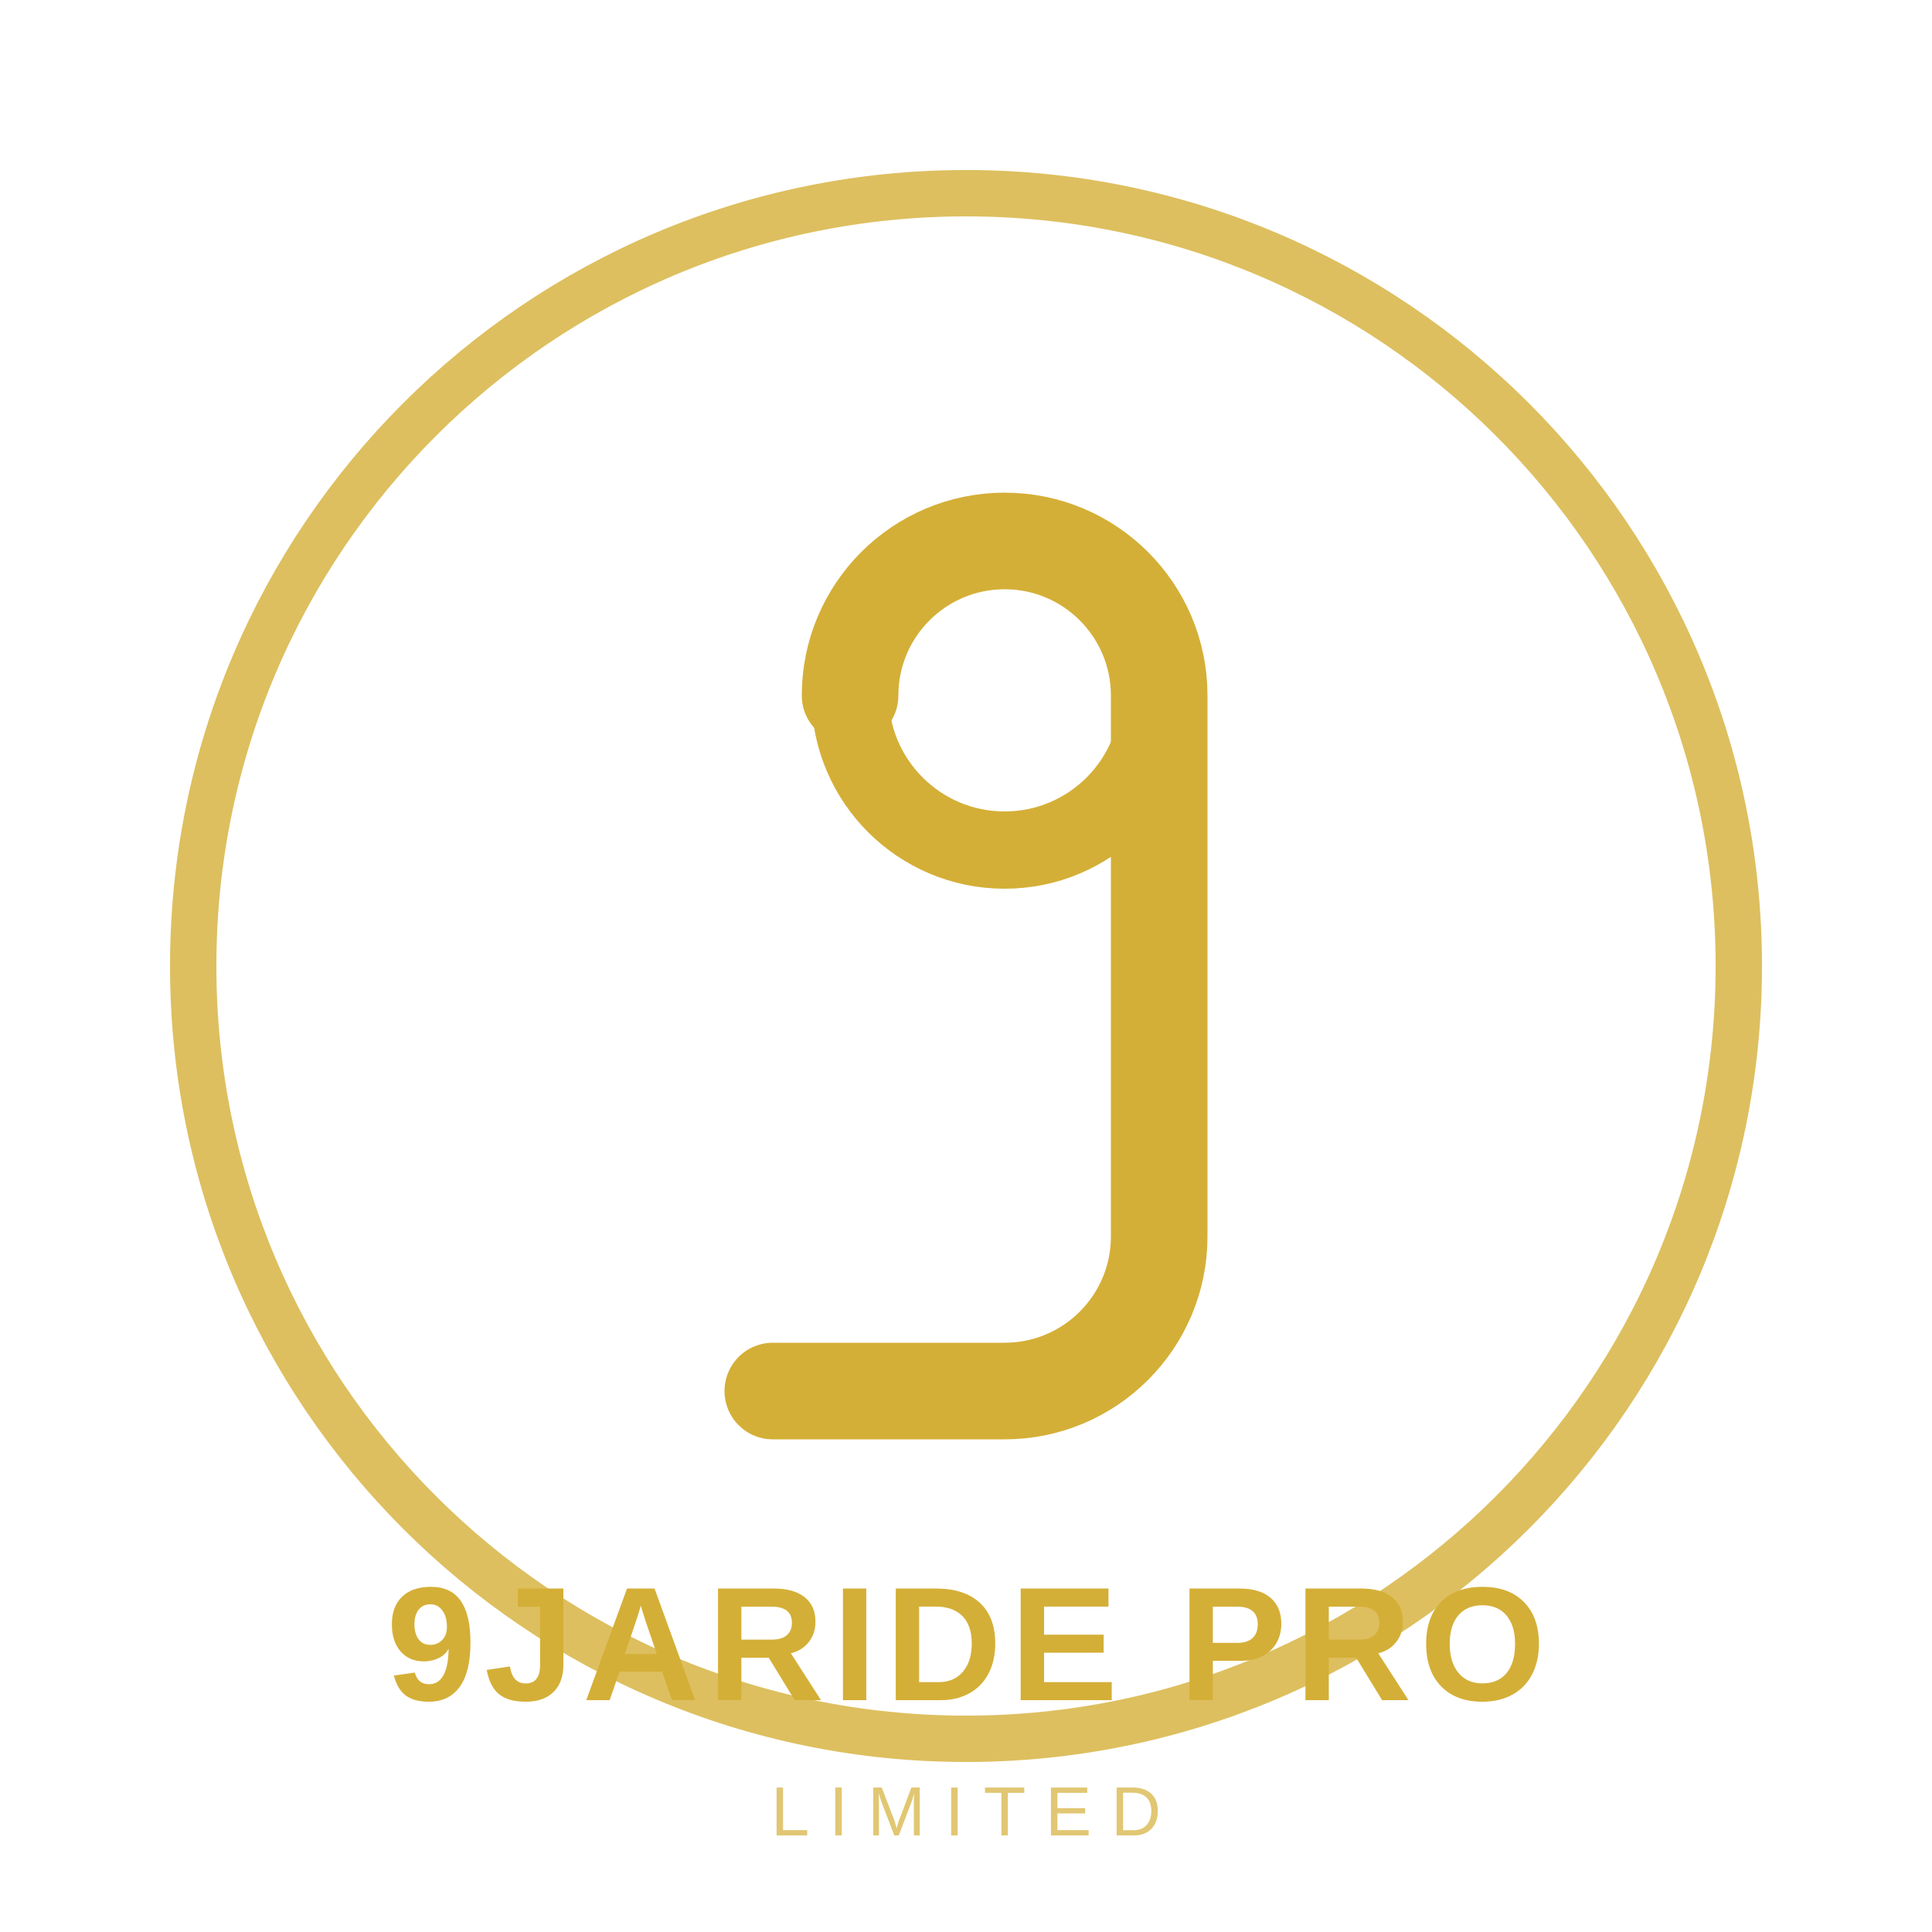
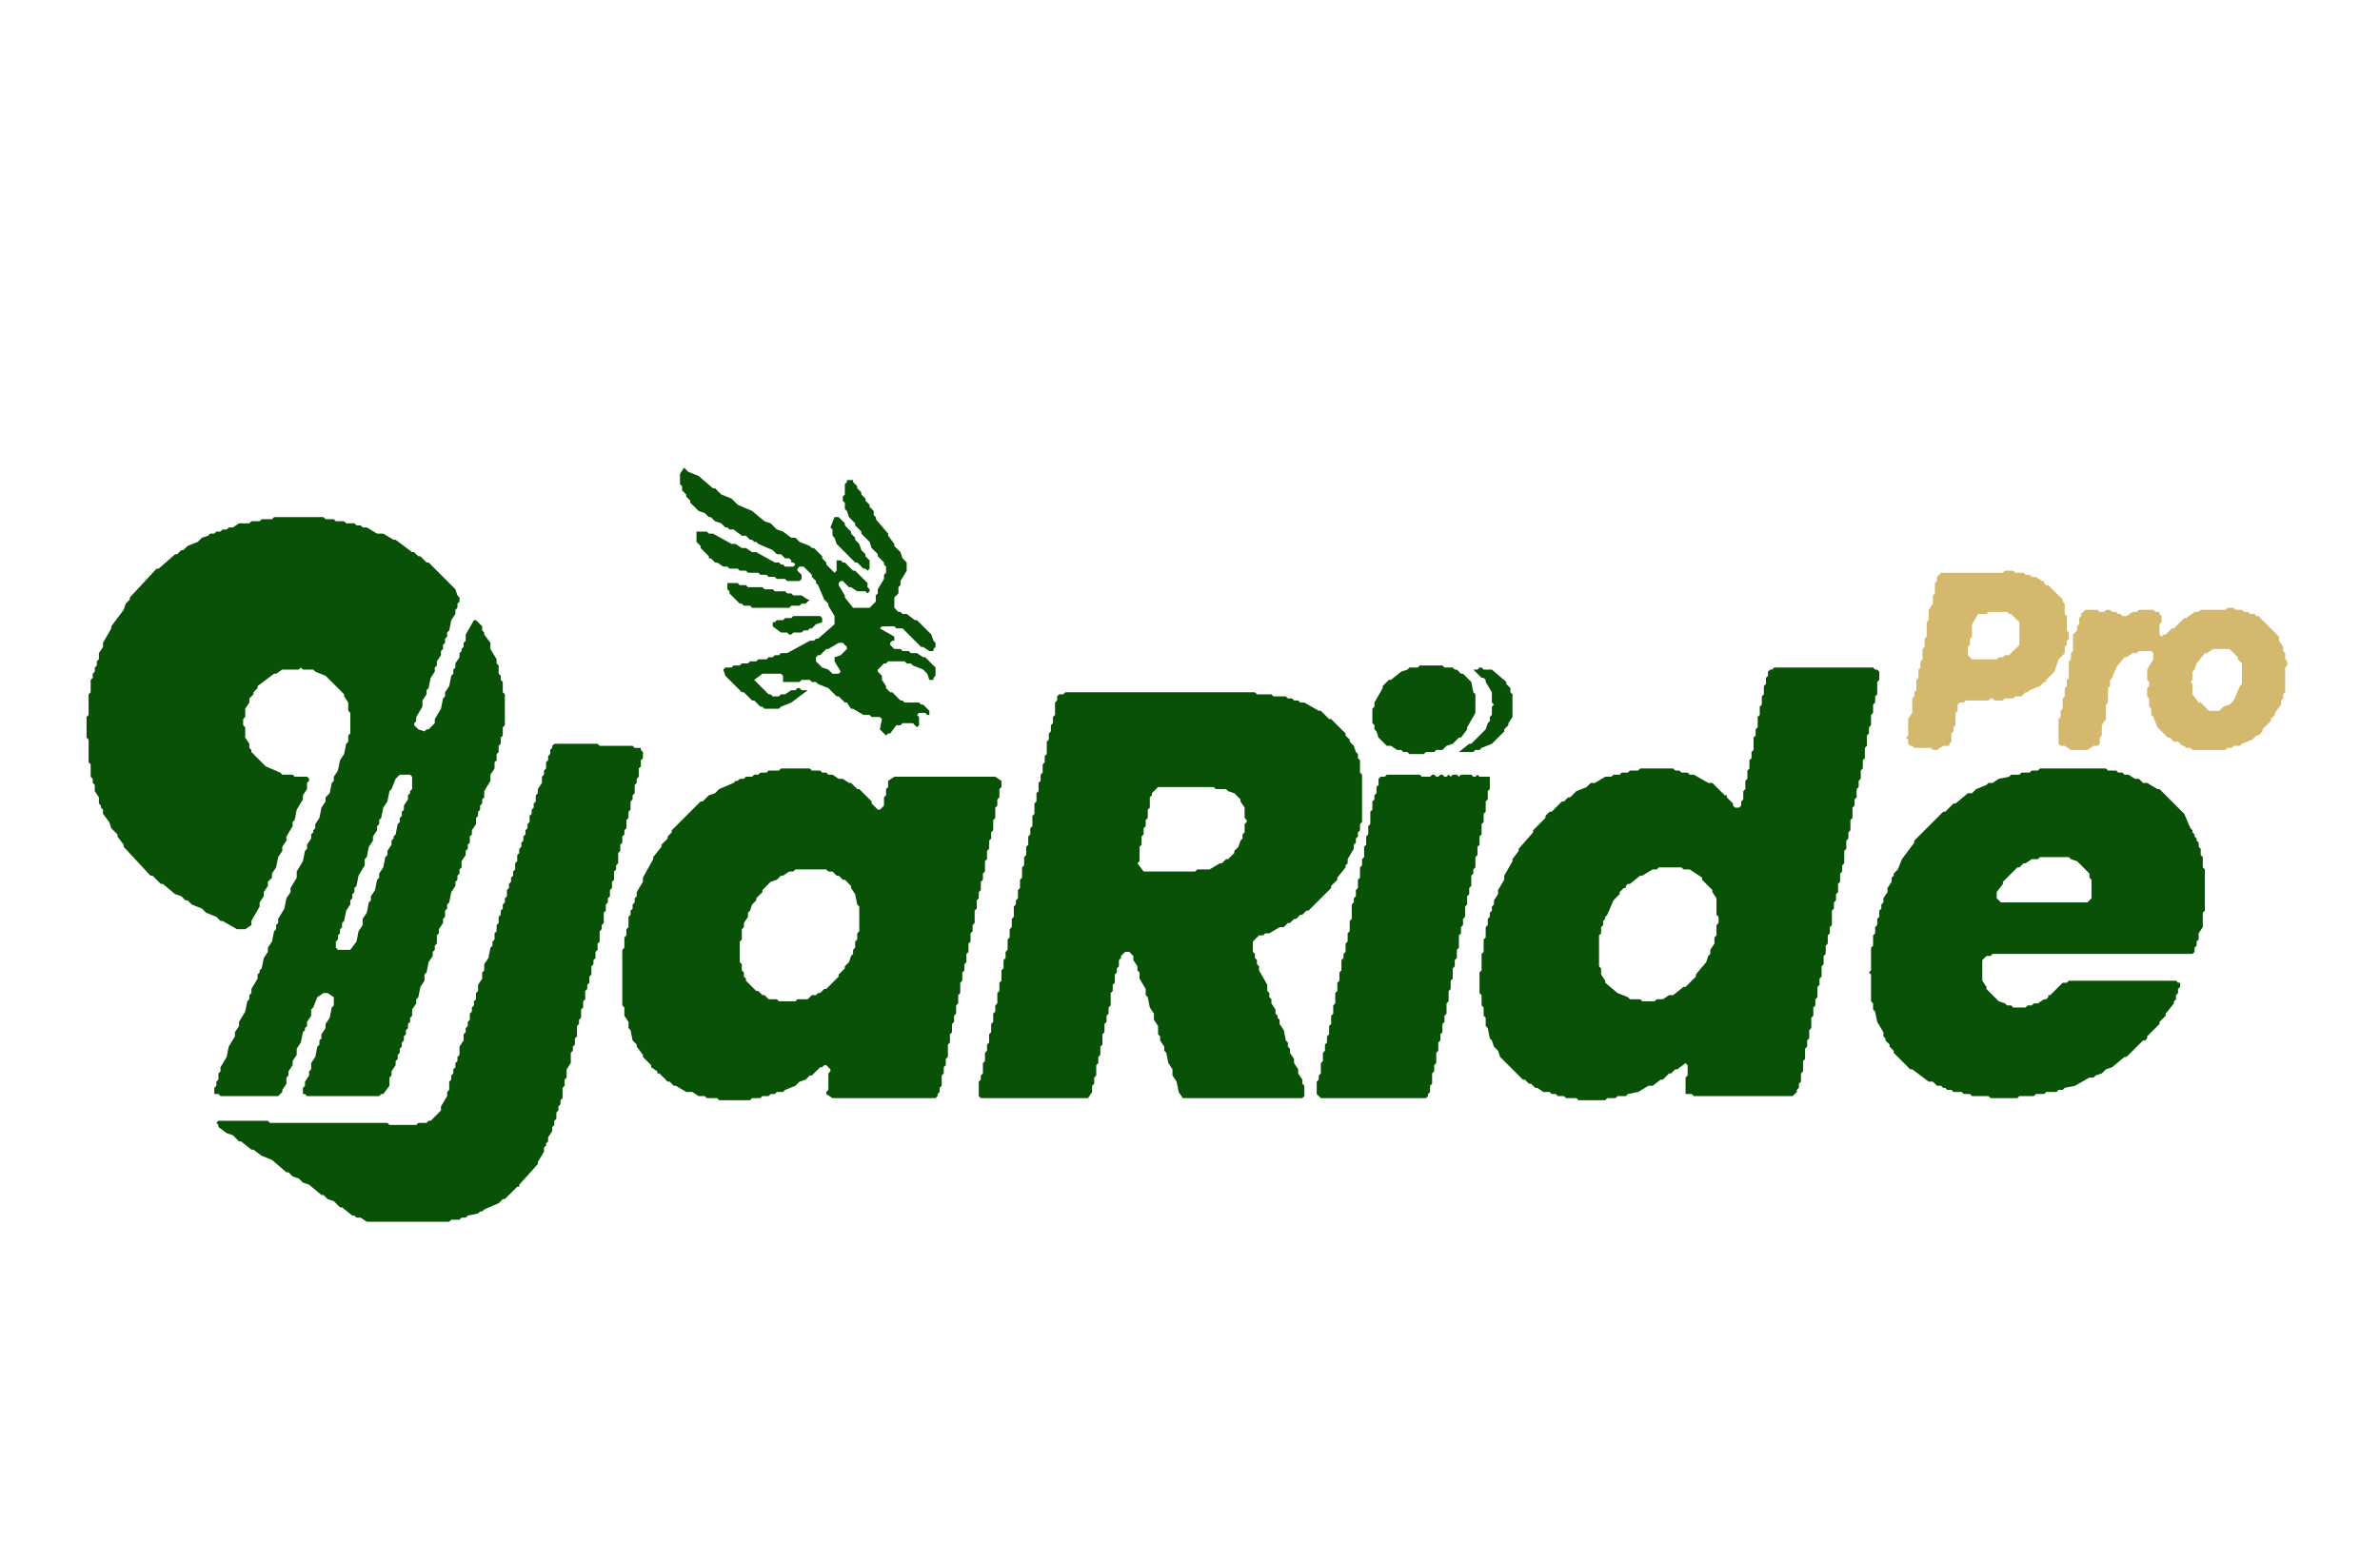
- <svg xmlns="http://www.w3.org/2000/svg" width="500" height="500" viewBox="0 0 500 500">
-   <rect width="500" height="500" fill="none" />
-   <circle cx="250" cy="250" r="200" stroke="#D4AF37" stroke-width="12" fill="none" opacity="0.8" />
-   <path d="M220 180C220 157.909 237.909 140 260 140C282.091 140 300 157.909 300 180V320C300 342.091 282.091 360 260 360H200" stroke="#D4AF37" stroke-width="25" stroke-linecap="round" fill="none" />
-   <circle cx="260" cy="180" r="40" stroke="#D4AF37" stroke-width="20" fill="none" />
-   <text x="250" y="440" font-family="Arial, sans-serif" font-size="42" font-weight="bold" fill="#D4AF37" text-anchor="middle" letter-spacing="2">9JARIDE PRO</text>
-   <text x="250" y="475" font-family="Arial, sans-serif" font-size="18" fill="#D4AF37" text-anchor="middle" letter-spacing="5" opacity="0.7">LIMITED</text>
+ <svg xmlns="http://www.w3.org/2000/svg" width="1155" height="758" viewBox="0 0 1155 758">
+   <g id="logo-green">
+     <path d="M 723 377 L 718 377 L 717 376 L 716 377 L 715 377 L 714 376 L 709 376 L 708 377 L 707 376 L 705 376 L 704 377 L 703 376 L 702 377 L 701 377 L 700 376 L 699 376 L 698 377 L 697 377 L 696 376 L 695 376 L 694 377 L 690 377 L 689 376 L 673 376 L 672 377 L 670 377 L 669 378 L 669 381 L 668 382 L 668 385 L 667 386 L 667 388 L 666 389 L 666 393 L 665 394 L 665 400 L 664 401 L 664 405 L 663 406 L 663 410 L 662 411 L 662 416 L 661 417 L 661 420 L 660 421 L 660 426 L 659 427 L 659 431 L 658 432 L 658 435 L 657 436 L 657 438 L 656 439 L 656 446 L 655 447 L 655 452 L 654 453 L 654 457 L 653 458 L 653 462 L 652 463 L 652 465 L 651 466 L 651 471 L 650 472 L 650 476 L 649 477 L 649 481 L 648 482 L 648 487 L 647 488 L 647 492 L 646 493 L 646 497 L 645 498 L 645 502 L 644 503 L 644 506 L 643 507 L 643 510 L 642 511 L 642 515 L 641 516 L 641 521 L 640 522 L 640 524 L 639 525 L 639 531 L 641 533 L 692 533 L 693 532 L 693 531 L 694 530 L 694 527 L 695 526 L 695 521 L 696 520 L 696 517 L 697 516 L 697 511 L 698 510 L 698 506 L 699 505 L 699 502 L 700 501 L 700 497 L 701 496 L 701 493 L 702 492 L 702 487 L 703 486 L 703 481 L 704 480 L 704 476 L 705 475 L 705 470 L 706 469 L 706 466 L 707 465 L 707 461 L 708 460 L 708 454 L 709 453 L 709 450 L 710 449 L 710 446 L 711 445 L 711 440 L 712 439 L 712 435 L 713 434 L 713 431 L 714 430 L 714 425 L 715 424 L 715 422 L 716 421 L 716 416 L 717 415 L 717 411 L 718 410 L 718 406 L 719 405 L 719 400 L 720 399 L 720 395 L 721 394 L 721 389 L 722 388 L 722 384 L 723 383 Z M 1048 383 L 1047 383 L 1042 380 L 1040 380 L 1038 378 L 1036 378 L 1033 376 L 1031 376 L 1030 375 L 1028 375 L 1027 374 L 1023 374 L 1022 373 L 990 373 L 989 374 L 986 374 L 985 375 L 981 375 L 980 376 L 976 376 L 975 377 L 970 378 L 967 380 L 965 380 L 964 381 L 959 383 L 957 385 L 955 385 L 949 390 L 948 390 L 944 394 L 943 394 L 929 408 L 929 409 L 923 417 L 921 422 L 919 424 L 919 425 L 918 426 L 918 428 L 916 431 L 916 433 L 914 436 L 914 438 L 913 439 L 913 441 L 912 442 L 912 445 L 911 446 L 911 449 L 910 450 L 910 453 L 909 454 L 909 459 L 908 460 L 908 471 L 907 472 L 908 473 L 908 486 L 909 487 L 909 490 L 910 491 L 911 496 L 914 501 L 914 503 L 915 504 L 915 505 L 917 507 L 917 508 L 919 510 L 919 511 L 927 519 L 928 519 L 936 525 L 938 525 L 940 527 L 942 527 L 943 528 L 944 528 L 945 529 L 947 529 L 948 530 L 952 530 L 953 531 L 956 531 L 957 532 L 965 532 L 966 533 L 979 533 L 980 532 L 987 532 L 988 531 L 992 531 L 993 530 L 998 530 L 999 529 L 1001 529 L 1002 528 L 1007 527 L 1014 523 L 1016 523 L 1017 522 L 1020 521 L 1022 519 L 1025 518 L 1031 513 L 1032 513 L 1040 505 L 1041 505 L 1042 504 L 1042 503 L 1048 497 L 1048 496 L 1051 493 L 1051 492 L 1055 487 L 1055 486 L 1056 485 L 1056 483 L 1057 482 L 1057 480 L 1058 479 L 1058 477 L 1057 477 L 1056 476 L 1004 476 L 1003 477 L 1001 477 L 995 483 L 994 483 L 994 484 L 993 485 L 992 485 L 989 487 L 987 487 L 986 488 L 984 488 L 983 489 L 977 489 L 976 488 L 974 488 L 973 487 L 970 486 L 964 480 L 964 479 L 962 476 L 962 466 L 964 464 L 966 464 L 967 463 L 1064 463 L 1065 462 L 1065 460 L 1066 459 L 1066 457 L 1067 456 L 1067 453 L 1069 450 L 1069 443 L 1070 442 L 1070 422 L 1069 421 L 1069 416 L 1068 415 L 1068 412 L 1067 411 L 1067 409 L 1066 408 L 1066 407 L 1065 406 L 1065 405 L 1064 404 L 1064 403 L 1063 402 L 1060 395 Z M 969 433 L 972 429 L 972 428 L 979 421 L 980 421 L 982 419 L 983 419 L 986 417 L 989 417 L 990 416 L 1004 416 L 1005 417 L 1008 418 L 1014 424 L 1014 426 L 1015 427 L 1015 436 L 1013 438 L 971 438 L 969 436 Z M 340 389 L 326 403 L 326 404 L 324 406 L 324 407 L 321 410 L 321 411 L 317 416 L 317 417 L 312 426 L 312 428 L 309 433 L 309 435 L 308 436 L 308 438 L 307 439 L 307 441 L 306 442 L 306 444 L 305 445 L 305 450 L 304 451 L 304 454 L 303 455 L 303 460 L 302 461 L 302 488 L 303 489 L 303 493 L 305 496 L 305 499 L 306 500 L 307 505 L 309 507 L 309 508 L 312 512 L 312 513 L 316 517 L 316 518 L 319 520 L 319 521 L 320 521 L 324 525 L 325 525 L 327 527 L 328 527 L 333 530 L 336 530 L 339 532 L 342 532 L 343 533 L 348 533 L 349 534 L 364 534 L 365 533 L 369 533 L 370 532 L 373 532 L 374 531 L 376 531 L 377 530 L 380 530 L 381 529 L 386 527 L 388 525 L 391 524 L 393 522 L 394 522 L 398 518 L 399 518 L 400 517 L 401 517 L 403 519 L 403 520 L 402 521 L 402 529 L 401 530 L 401 531 L 404 533 L 454 533 L 455 532 L 455 531 L 456 530 L 456 528 L 457 527 L 457 522 L 458 521 L 458 518 L 459 517 L 459 514 L 460 513 L 460 507 L 461 506 L 461 502 L 462 501 L 462 497 L 463 496 L 463 493 L 464 492 L 464 488 L 465 487 L 465 483 L 466 482 L 466 477 L 467 476 L 467 472 L 468 471 L 468 468 L 469 467 L 469 463 L 470 462 L 470 458 L 471 457 L 471 453 L 472 452 L 472 449 L 473 448 L 473 442 L 474 441 L 474 437 L 475 436 L 475 433 L 476 432 L 476 428 L 477 427 L 477 424 L 478 423 L 478 418 L 479 417 L 479 413 L 480 412 L 480 408 L 481 407 L 481 404 L 482 403 L 482 398 L 483 397 L 483 392 L 484 391 L 484 388 L 485 387 L 485 383 L 486 382 L 486 379 L 483 377 L 434 377 L 431 379 L 431 382 L 430 383 L 430 386 L 429 387 L 429 391 L 427 393 L 426 393 L 423 390 L 423 389 L 417 383 L 416 383 L 413 380 L 412 380 L 409 378 L 407 378 L 404 376 L 402 376 L 401 375 L 399 375 L 398 374 L 394 374 L 393 373 L 379 373 L 378 374 L 373 374 L 372 375 L 369 375 L 368 376 L 366 376 L 365 377 L 362 377 L 361 378 L 359 378 L 358 379 L 357 379 L 356 380 L 349 383 L 347 385 L 344 386 L 341 389 Z M 404 423 L 406 425 L 407 425 L 409 427 L 410 427 L 413 430 L 413 431 L 415 434 L 416 439 L 417 440 L 417 452 L 416 453 L 416 456 L 415 457 L 415 460 L 414 461 L 414 463 L 413 464 L 412 467 L 410 469 L 410 470 L 407 473 L 407 474 L 401 480 L 400 480 L 398 482 L 397 482 L 396 483 L 394 483 L 392 485 L 387 485 L 386 486 L 378 486 L 377 485 L 373 485 L 371 483 L 370 483 L 368 481 L 367 481 L 362 476 L 362 475 L 361 474 L 361 472 L 360 471 L 360 468 L 359 467 L 359 457 L 360 456 L 360 451 L 361 450 L 361 448 L 363 445 L 363 443 L 364 442 L 365 439 L 367 437 L 367 436 L 370 433 L 370 432 L 374 428 L 377 427 L 379 425 L 380 425 L 383 423 L 385 423 L 386 422 L 401 422 L 402 423 Z M 311 363 L 308 363 L 307 362 L 291 362 L 290 361 L 269 361 L 268 362 L 268 363 L 267 364 L 267 366 L 266 367 L 266 369 L 265 370 L 265 373 L 264 374 L 264 376 L 263 377 L 263 380 L 261 383 L 261 385 L 260 386 L 260 389 L 259 390 L 259 392 L 258 393 L 258 395 L 257 396 L 257 399 L 256 400 L 256 402 L 255 403 L 255 405 L 254 406 L 254 408 L 253 409 L 253 411 L 252 412 L 252 414 L 251 415 L 251 418 L 250 419 L 250 422 L 249 423 L 249 425 L 248 426 L 248 428 L 247 429 L 247 431 L 246 432 L 246 435 L 245 436 L 245 438 L 244 439 L 244 441 L 243 442 L 243 444 L 242 445 L 242 448 L 241 449 L 241 452 L 240 453 L 240 456 L 239 457 L 239 459 L 238 460 L 237 465 L 235 468 L 235 471 L 234 472 L 234 475 L 232 478 L 232 481 L 231 482 L 231 485 L 230 486 L 230 488 L 229 489 L 229 491 L 228 492 L 228 495 L 227 496 L 227 498 L 226 499 L 226 501 L 225 502 L 225 505 L 223 508 L 223 512 L 222 513 L 222 515 L 221 516 L 221 518 L 220 519 L 220 521 L 219 522 L 219 524 L 218 525 L 218 529 L 217 530 L 217 532 L 214 537 L 214 539 L 209 544 L 208 544 L 207 545 L 203 545 L 202 546 L 189 546 L 188 545 L 131 545 L 130 544 L 106 544 L 105 545 L 106 546 L 106 547 L 110 550 L 113 551 L 116 554 L 117 554 L 122 558 L 123 558 L 127 561 L 132 563 L 139 569 L 140 569 L 142 571 L 145 572 L 147 574 L 150 575 L 156 580 L 157 580 L 159 582 L 162 583 L 165 586 L 166 586 L 171 590 L 172 590 L 173 591 L 175 591 L 178 593 L 218 593 L 219 592 L 223 592 L 224 591 L 226 591 L 227 590 L 232 589 L 233 588 L 234 588 L 235 587 L 242 584 L 244 582 L 245 582 L 251 576 L 252 576 L 252 575 L 261 565 L 261 564 L 264 559 L 264 557 L 265 556 L 265 555 L 266 554 L 266 552 L 268 549 L 268 547 L 269 546 L 269 544 L 270 543 L 270 540 L 271 539 L 271 537 L 272 536 L 272 534 L 273 533 L 273 528 L 274 527 L 274 524 L 275 523 L 275 519 L 277 516 L 277 511 L 278 510 L 278 508 L 279 507 L 279 504 L 280 503 L 280 498 L 281 497 L 281 495 L 282 494 L 282 490 L 283 489 L 283 486 L 284 485 L 284 481 L 285 480 L 285 478 L 286 477 L 286 474 L 287 473 L 287 469 L 288 468 L 288 466 L 289 465 L 289 462 L 290 461 L 290 458 L 291 457 L 291 452 L 292 451 L 292 449 L 293 448 L 293 443 L 294 442 L 294 439 L 295 438 L 295 436 L 296 435 L 296 432 L 297 431 L 297 428 L 298 427 L 298 423 L 299 422 L 299 420 L 300 419 L 300 414 L 301 413 L 301 410 L 302 409 L 302 406 L 303 405 L 303 403 L 304 402 L 304 398 L 305 397 L 305 394 L 306 393 L 306 389 L 307 388 L 307 386 L 308 385 L 308 381 L 309 380 L 309 378 L 310 377 L 310 373 L 311 372 L 311 369 L 312 368 L 312 365 L 311 364 Z M 514 337 L 513 338 L 513 340 L 512 341 L 512 347 L 511 348 L 511 351 L 510 352 L 510 355 L 509 356 L 509 359 L 508 360 L 508 366 L 507 367 L 507 370 L 506 371 L 506 375 L 505 376 L 505 379 L 504 380 L 504 384 L 503 385 L 503 389 L 502 390 L 502 395 L 501 396 L 501 401 L 500 402 L 500 405 L 499 406 L 499 410 L 498 411 L 498 415 L 497 416 L 497 420 L 496 421 L 496 426 L 495 427 L 495 431 L 494 432 L 494 436 L 493 437 L 493 439 L 492 440 L 492 445 L 491 446 L 491 450 L 490 451 L 490 455 L 489 456 L 489 461 L 488 462 L 488 465 L 487 466 L 487 470 L 486 471 L 486 476 L 485 477 L 485 481 L 484 482 L 484 487 L 483 488 L 483 491 L 482 492 L 482 496 L 481 497 L 481 501 L 480 502 L 480 506 L 479 507 L 479 510 L 478 511 L 478 515 L 477 516 L 477 521 L 476 522 L 476 524 L 475 525 L 475 532 L 476 533 L 528 533 L 530 530 L 530 527 L 531 526 L 531 523 L 532 522 L 532 517 L 533 516 L 533 513 L 534 512 L 534 508 L 535 507 L 535 502 L 536 501 L 536 497 L 537 496 L 537 493 L 538 492 L 538 489 L 539 488 L 539 482 L 540 481 L 540 478 L 541 477 L 541 473 L 542 472 L 542 470 L 543 469 L 543 466 L 544 465 L 544 464 L 546 462 L 548 462 L 550 464 L 550 466 L 552 469 L 552 471 L 553 472 L 553 475 L 556 480 L 556 483 L 557 484 L 558 489 L 560 492 L 560 495 L 562 498 L 562 502 L 563 503 L 563 505 L 565 508 L 565 510 L 566 511 L 567 516 L 569 519 L 569 522 L 571 525 L 572 530 L 574 533 L 632 533 L 633 532 L 633 527 L 632 526 L 632 524 L 630 521 L 630 519 L 628 516 L 628 514 L 626 511 L 626 509 L 625 508 L 625 506 L 624 505 L 623 500 L 621 497 L 621 495 L 620 494 L 620 493 L 619 492 L 619 490 L 617 487 L 617 485 L 616 484 L 616 482 L 615 481 L 615 478 L 611 471 L 611 469 L 610 468 L 610 466 L 609 465 L 609 463 L 608 462 L 608 457 L 611 454 L 613 454 L 614 453 L 616 453 L 621 450 L 623 450 L 625 448 L 626 448 L 628 446 L 629 446 L 631 444 L 632 444 L 634 442 L 635 442 L 646 431 L 646 430 L 649 427 L 649 426 L 653 421 L 653 420 L 654 419 L 654 417 L 657 412 L 657 410 L 658 409 L 658 407 L 659 406 L 659 404 L 660 403 L 660 400 L 661 399 L 661 376 L 660 375 L 660 369 L 659 368 L 659 366 L 658 365 L 657 362 L 655 360 L 655 359 L 653 357 L 653 356 L 646 349 L 645 349 L 641 345 L 640 345 L 633 341 L 631 341 L 630 340 L 628 340 L 627 339 L 625 339 L 624 338 L 618 338 L 617 337 L 610 337 L 609 336 L 517 336 L 516 337 Z M 559 385 L 562 382 L 589 382 L 590 383 L 595 383 L 596 384 L 599 385 L 602 388 L 602 389 L 604 392 L 604 397 L 605 398 L 605 399 L 604 400 L 604 404 L 603 405 L 603 407 L 602 408 L 601 411 L 599 413 L 599 414 L 596 417 L 595 417 L 593 419 L 592 419 L 587 422 L 581 422 L 580 423 L 555 423 L 552 419 L 553 418 L 553 411 L 554 410 L 554 406 L 555 405 L 555 402 L 556 401 L 556 398 L 557 397 L 557 393 L 558 392 L 558 387 L 559 386 Z M 911 325 L 910 325 L 909 324 L 861 324 L 860 325 L 859 325 L 858 326 L 858 328 L 857 329 L 857 332 L 856 333 L 856 337 L 855 338 L 855 342 L 854 343 L 854 347 L 853 348 L 853 353 L 852 354 L 852 357 L 851 358 L 851 364 L 850 365 L 850 368 L 849 369 L 849 373 L 848 374 L 848 378 L 847 379 L 847 383 L 846 384 L 846 388 L 845 389 L 845 391 L 844 392 L 842 392 L 841 391 L 841 390 L 838 387 L 838 386 L 837 386 L 831 380 L 829 380 L 822 376 L 820 376 L 819 375 L 816 375 L 815 374 L 813 374 L 812 373 L 796 373 L 795 374 L 791 374 L 790 375 L 787 375 L 786 376 L 783 376 L 782 377 L 779 377 L 774 380 L 772 380 L 770 382 L 765 384 L 762 387 L 761 387 L 759 389 L 758 389 L 753 394 L 752 394 L 750 396 L 750 397 L 744 403 L 744 404 L 737 412 L 737 413 L 734 417 L 734 418 L 730 425 L 730 427 L 727 432 L 727 434 L 725 437 L 725 439 L 724 440 L 724 442 L 723 443 L 723 445 L 722 446 L 722 449 L 721 450 L 721 455 L 720 456 L 720 462 L 719 463 L 719 471 L 718 472 L 718 482 L 719 483 L 719 488 L 720 489 L 720 493 L 721 494 L 721 498 L 722 499 L 723 504 L 724 505 L 725 508 L 727 510 L 728 513 L 739 524 L 740 524 L 742 526 L 743 526 L 745 528 L 746 528 L 749 530 L 752 530 L 753 531 L 755 531 L 756 532 L 759 532 L 760 533 L 765 533 L 766 534 L 779 534 L 780 533 L 784 533 L 785 532 L 789 532 L 790 531 L 795 530 L 800 527 L 802 527 L 806 524 L 807 524 L 810 521 L 811 521 L 813 519 L 814 519 L 818 516 L 819 517 L 819 522 L 818 523 L 818 531 L 821 531 L 822 532 L 870 532 L 872 530 L 872 529 L 873 528 L 873 526 L 874 525 L 874 521 L 875 520 L 875 515 L 876 514 L 876 509 L 877 508 L 877 505 L 878 504 L 878 500 L 879 499 L 879 494 L 880 493 L 880 489 L 881 488 L 881 485 L 882 484 L 882 479 L 883 478 L 883 475 L 884 474 L 884 469 L 885 468 L 885 464 L 886 463 L 886 459 L 887 458 L 887 454 L 888 453 L 888 450 L 889 449 L 889 442 L 890 441 L 890 438 L 891 437 L 891 434 L 892 433 L 892 429 L 893 428 L 893 424 L 894 423 L 894 420 L 895 419 L 895 413 L 896 412 L 896 408 L 897 407 L 897 404 L 898 403 L 898 398 L 899 397 L 899 392 L 900 391 L 900 388 L 901 387 L 901 383 L 902 382 L 902 379 L 903 378 L 903 374 L 904 373 L 904 369 L 905 368 L 905 363 L 906 362 L 906 357 L 907 356 L 907 353 L 908 352 L 908 347 L 909 346 L 909 342 L 910 341 L 910 338 L 911 337 L 911 331 L 912 330 L 912 326 Z M 820 422 L 826 426 L 826 427 L 831 432 L 831 433 L 833 436 L 833 444 L 834 445 L 834 448 L 833 449 L 833 454 L 832 455 L 832 458 L 830 461 L 830 463 L 829 464 L 828 467 L 823 473 L 823 474 L 818 479 L 817 479 L 812 483 L 810 483 L 807 485 L 804 485 L 803 486 L 797 486 L 796 485 L 791 485 L 790 484 L 785 482 L 779 477 L 779 476 L 777 473 L 777 470 L 776 469 L 776 454 L 777 453 L 777 450 L 778 449 L 778 447 L 779 446 L 779 445 L 780 444 L 783 437 L 786 434 L 786 433 L 788 431 L 789 431 L 789 430 L 790 429 L 791 429 L 796 425 L 797 425 L 802 422 L 804 422 L 805 421 L 816 421 L 817 422 Z M 724 325 L 720 325 L 719 324 L 718 324 L 717 325 L 715 325 L 719 329 L 720 329 L 721 330 L 721 331 L 724 336 L 724 341 L 725 342 L 724 343 L 724 347 L 723 348 L 723 350 L 722 351 L 721 354 L 714 361 L 713 361 L 708 365 L 715 365 L 716 364 L 718 364 L 719 363 L 724 361 L 730 355 L 730 354 L 732 352 L 732 351 L 734 348 L 734 337 L 733 336 L 733 334 L 731 332 L 731 331 Z M 707 325 L 706 325 L 705 324 L 701 324 L 700 323 L 689 323 L 688 324 L 684 324 L 683 325 L 680 326 L 675 330 L 674 330 L 671 333 L 671 334 L 667 341 L 667 343 L 666 344 L 666 351 L 667 352 L 667 354 L 668 355 L 669 358 L 673 362 L 675 362 L 678 364 L 680 364 L 681 365 L 683 365 L 684 366 L 691 366 L 692 365 L 696 365 L 697 364 L 700 364 L 702 362 L 705 361 L 708 358 L 709 358 L 712 354 L 712 353 L 716 346 L 716 337 L 715 336 L 714 331 L 710 327 L 709 327 Z M 375 304 L 379 307 L 382 307 L 383 308 L 384 308 L 385 307 L 389 307 L 390 306 L 392 306 L 393 305 L 394 305 L 396 303 L 399 302 L 399 300 L 398 299 L 385 299 L 384 300 L 381 300 L 380 301 L 377 301 L 376 302 L 375 302 Z M 353 283 L 353 286 L 354 287 L 354 288 L 359 293 L 360 293 L 361 294 L 364 294 L 365 295 L 383 295 L 384 294 L 388 294 L 389 293 L 391 293 L 393 291 L 392 291 L 389 289 L 385 289 L 384 288 L 382 288 L 381 287 L 376 287 L 375 286 L 371 286 L 370 285 L 363 285 L 362 284 L 359 284 L 358 283 Z M 405 251 L 403 256 L 404 257 L 404 260 L 405 261 L 406 264 L 415 273 L 416 273 L 419 276 L 420 276 L 421 277 L 422 276 L 422 272 L 420 270 L 420 269 L 418 267 L 417 264 L 415 262 L 415 261 L 413 259 L 413 258 L 410 255 L 410 254 L 407 251 Z M 116 254 L 113 256 L 111 256 L 110 257 L 108 257 L 107 258 L 105 258 L 104 259 L 102 259 L 101 260 L 98 261 L 96 263 L 91 265 L 89 267 L 88 267 L 86 269 L 85 269 L 77 276 L 76 276 L 63 290 L 63 291 L 61 293 L 60 296 L 54 304 L 54 305 L 50 312 L 50 314 L 48 317 L 48 320 L 47 321 L 47 323 L 46 324 L 46 326 L 45 327 L 45 329 L 44 330 L 44 336 L 43 337 L 43 347 L 42 348 L 42 358 L 43 359 L 43 370 L 44 371 L 44 377 L 45 378 L 45 380 L 46 381 L 46 384 L 48 387 L 48 390 L 49 391 L 49 392 L 50 393 L 50 395 L 53 399 L 54 402 L 57 405 L 57 406 L 60 410 L 60 411 L 73 425 L 74 425 L 78 429 L 79 429 L 85 434 L 88 435 L 90 437 L 91 437 L 93 439 L 98 441 L 100 443 L 105 445 L 107 447 L 108 447 L 115 451 L 119 451 L 122 449 L 122 447 L 126 440 L 126 438 L 128 435 L 128 433 L 130 430 L 130 428 L 132 426 L 132 424 L 134 421 L 135 416 L 137 413 L 137 411 L 139 408 L 139 406 L 142 401 L 142 399 L 143 398 L 144 393 L 147 388 L 147 386 L 149 383 L 149 380 L 150 379 L 150 378 L 149 377 L 143 377 L 142 376 L 137 376 L 136 375 L 129 372 L 122 365 L 122 364 L 121 363 L 121 361 L 119 358 L 119 353 L 118 352 L 118 349 L 119 348 L 119 344 L 121 341 L 121 339 L 123 337 L 123 336 L 125 334 L 125 333 L 133 327 L 134 327 L 137 325 L 145 325 L 146 324 L 147 325 L 152 325 L 153 326 L 158 328 L 167 337 L 167 338 L 169 341 L 169 345 L 170 346 L 170 356 L 169 357 L 169 360 L 168 361 L 167 366 L 165 369 L 164 374 L 162 377 L 162 379 L 161 380 L 160 385 L 158 387 L 158 389 L 156 392 L 155 397 L 153 400 L 153 402 L 152 403 L 152 404 L 151 405 L 151 407 L 149 410 L 149 412 L 148 413 L 147 418 L 144 423 L 144 426 L 141 431 L 141 433 L 139 436 L 138 441 L 135 446 L 135 448 L 134 449 L 134 451 L 133 452 L 132 457 L 130 460 L 130 462 L 128 465 L 127 470 L 126 471 L 126 472 L 125 473 L 125 475 L 122 480 L 122 482 L 121 483 L 121 485 L 120 486 L 119 491 L 116 496 L 116 498 L 114 501 L 114 503 L 111 508 L 110 513 L 107 518 L 107 520 L 106 521 L 106 524 L 105 525 L 105 527 L 104 528 L 104 531 L 106 531 L 107 532 L 135 532 L 137 530 L 137 529 L 139 526 L 139 523 L 140 522 L 140 520 L 142 517 L 142 515 L 144 512 L 144 509 L 146 506 L 147 501 L 148 500 L 148 499 L 149 498 L 149 496 L 151 493 L 151 490 L 152 489 L 154 484 L 157 482 L 159 482 L 162 484 L 162 488 L 161 489 L 160 494 L 158 497 L 158 499 L 156 502 L 156 504 L 155 505 L 155 507 L 154 508 L 153 513 L 151 516 L 151 519 L 150 520 L 150 522 L 148 525 L 148 527 L 147 528 L 147 531 L 148 531 L 149 532 L 184 532 L 185 531 L 186 531 L 189 527 L 189 523 L 190 522 L 190 520 L 192 517 L 192 515 L 193 514 L 193 512 L 194 511 L 194 509 L 195 508 L 195 506 L 196 505 L 196 503 L 197 502 L 197 500 L 198 499 L 198 497 L 199 496 L 199 494 L 200 493 L 200 490 L 202 487 L 202 485 L 203 484 L 204 479 L 206 476 L 206 473 L 207 472 L 208 467 L 210 464 L 210 462 L 211 461 L 211 459 L 212 458 L 212 454 L 213 453 L 213 451 L 215 448 L 215 446 L 216 445 L 216 442 L 217 441 L 217 439 L 218 438 L 219 433 L 221 430 L 221 428 L 222 427 L 222 425 L 223 424 L 223 422 L 224 421 L 224 418 L 226 415 L 226 413 L 227 412 L 227 410 L 228 409 L 228 406 L 229 405 L 229 403 L 231 400 L 231 397 L 232 396 L 232 394 L 233 393 L 233 391 L 234 390 L 234 388 L 235 387 L 235 384 L 238 379 L 238 376 L 240 373 L 240 370 L 241 369 L 241 366 L 242 365 L 242 362 L 243 361 L 243 358 L 244 357 L 244 353 L 245 352 L 245 337 L 244 336 L 244 331 L 243 330 L 243 328 L 242 327 L 242 323 L 241 322 L 241 320 L 238 315 L 238 312 L 235 308 L 235 307 L 234 306 L 234 304 L 231 301 L 230 301 L 226 308 L 226 311 L 225 312 L 225 314 L 224 315 L 224 316 L 223 317 L 223 319 L 221 322 L 221 324 L 220 325 L 220 327 L 219 328 L 218 333 L 216 336 L 216 338 L 215 339 L 214 344 L 211 349 L 211 351 L 208 354 L 207 354 L 206 355 L 203 354 L 201 352 L 201 351 L 202 350 L 202 348 L 205 343 L 205 340 L 207 337 L 207 335 L 208 334 L 209 329 L 211 326 L 211 324 L 212 323 L 212 321 L 214 318 L 214 316 L 215 315 L 215 313 L 216 312 L 216 310 L 217 309 L 217 307 L 218 306 L 219 301 L 221 298 L 221 296 L 222 295 L 222 293 L 223 292 L 223 290 L 222 289 L 221 286 L 208 273 L 207 273 L 204 270 L 203 270 L 201 268 L 200 268 L 192 262 L 191 262 L 186 259 L 183 259 L 178 256 L 176 256 L 175 255 L 173 255 L 172 254 L 168 254 L 167 253 L 163 253 L 162 252 L 158 252 L 157 251 L 133 251 L 132 252 L 127 252 L 126 253 L 122 253 L 121 254 Z M 199 376 L 200 377 L 200 383 L 199 384 L 199 385 L 198 386 L 198 388 L 196 391 L 196 393 L 195 394 L 195 396 L 194 397 L 194 399 L 193 400 L 192 405 L 191 406 L 191 407 L 190 408 L 190 410 L 188 413 L 188 415 L 187 416 L 186 421 L 184 424 L 184 426 L 183 427 L 182 432 L 180 435 L 180 437 L 179 438 L 178 443 L 176 446 L 176 449 L 174 452 L 173 457 L 170 461 L 164 461 L 163 460 L 163 457 L 164 456 L 164 454 L 165 453 L 165 451 L 166 450 L 166 448 L 167 447 L 168 442 L 170 439 L 170 437 L 171 436 L 171 434 L 172 433 L 172 431 L 173 430 L 174 425 L 177 420 L 177 417 L 178 416 L 179 411 L 181 408 L 181 406 L 183 403 L 183 401 L 184 400 L 184 398 L 185 397 L 186 392 L 188 389 L 189 384 L 190 383 L 192 378 L 194 376 Z M 332 227 L 330 230 L 330 235 L 331 236 L 331 238 L 333 240 L 333 241 L 335 243 L 335 244 L 339 248 L 342 249 L 344 251 L 345 251 L 347 253 L 350 254 L 352 256 L 353 256 L 354 257 L 356 257 L 360 260 L 362 260 L 364 262 L 365 262 L 366 263 L 367 263 L 368 264 L 375 267 L 377 269 L 379 269 L 381 271 L 383 271 L 384 272 L 384 273 L 385 273 L 386 274 L 385 275 L 381 275 L 380 274 L 379 274 L 378 273 L 376 273 L 367 268 L 365 268 L 362 266 L 360 266 L 357 264 L 355 264 L 346 259 L 344 259 L 343 258 L 338 258 L 338 263 L 340 265 L 340 266 L 344 270 L 344 271 L 345 271 L 347 273 L 348 273 L 351 275 L 353 275 L 354 276 L 358 276 L 359 277 L 362 277 L 363 278 L 368 278 L 369 279 L 372 279 L 373 280 L 376 280 L 377 281 L 381 281 L 382 282 L 388 282 L 389 281 L 389 279 L 387 277 L 387 276 L 388 275 L 390 275 L 394 279 L 394 280 L 396 282 L 396 283 L 397 284 L 400 291 L 402 293 L 402 294 L 405 299 L 405 303 L 397 310 L 396 310 L 395 311 L 393 311 L 382 317 L 379 317 L 378 318 L 376 318 L 375 319 L 373 319 L 372 320 L 368 320 L 367 321 L 364 321 L 363 322 L 360 322 L 359 323 L 356 323 L 355 324 L 352 324 L 351 325 L 352 328 L 360 336 L 361 336 L 365 340 L 366 340 L 369 343 L 370 343 L 371 344 L 378 344 L 379 343 L 384 341 L 392 335 L 389 335 L 388 334 L 387 334 L 386 335 L 384 335 L 381 337 L 379 337 L 378 338 L 375 338 L 374 337 L 373 337 L 366 330 L 370 327 L 379 327 L 380 328 L 380 331 L 388 331 L 389 330 L 393 330 L 394 331 L 396 331 L 397 332 L 402 334 L 406 338 L 407 338 L 410 341 L 411 341 L 413 344 L 414 344 L 419 347 L 422 347 L 423 348 L 427 348 L 428 349 L 427 354 L 430 357 L 431 356 L 432 356 L 435 352 L 437 352 L 438 351 L 443 351 L 445 353 L 446 352 L 446 348 L 445 347 L 446 346 L 449 346 L 450 347 L 451 347 L 451 345 L 448 342 L 447 342 L 446 341 L 439 341 L 438 340 L 437 340 L 433 336 L 432 336 L 430 334 L 430 333 L 428 330 L 428 328 L 426 326 L 426 325 L 429 322 L 430 322 L 431 321 L 439 321 L 440 322 L 442 322 L 443 323 L 448 325 L 450 327 L 451 330 L 453 330 L 453 329 L 454 328 L 454 324 L 449 319 L 448 319 L 445 317 L 442 317 L 441 316 L 438 316 L 437 315 L 434 315 L 432 313 L 432 312 L 433 311 L 434 311 L 434 309 L 427 305 L 428 304 L 434 304 L 435 305 L 438 305 L 447 314 L 448 314 L 451 316 L 453 316 L 453 315 L 454 314 L 454 312 L 453 311 L 452 308 L 445 301 L 444 301 L 440 298 L 438 298 L 437 297 L 436 297 L 434 295 L 434 290 L 436 288 L 436 285 L 437 284 L 437 282 L 440 277 L 440 273 L 438 271 L 437 268 L 434 265 L 434 264 L 431 260 L 431 259 L 425 252 L 425 251 L 424 250 L 424 248 L 422 246 L 422 245 L 420 243 L 420 242 L 418 240 L 418 239 L 416 237 L 416 236 L 414 234 L 414 233 L 411 233 L 411 234 L 410 235 L 410 240 L 409 241 L 409 243 L 410 244 L 410 247 L 411 248 L 412 251 L 415 254 L 415 255 L 418 258 L 418 259 L 422 263 L 423 266 L 426 269 L 426 270 L 429 273 L 429 274 L 430 275 L 430 278 L 429 279 L 429 281 L 426 286 L 426 288 L 425 289 L 425 292 L 422 295 L 414 295 L 410 290 L 410 289 L 407 284 L 407 283 L 408 282 L 409 282 L 412 285 L 413 285 L 416 287 L 420 287 L 421 288 L 422 287 L 422 286 L 421 285 L 421 283 L 415 277 L 414 277 L 410 273 L 409 273 L 408 272 L 406 272 L 406 277 L 405 278 L 401 274 L 401 273 L 399 271 L 399 270 L 395 266 L 394 266 L 393 265 L 388 263 L 386 261 L 384 261 L 380 258 L 377 257 L 374 254 L 371 253 L 365 248 L 358 245 L 355 242 L 350 240 L 347 237 L 346 237 L 339 231 L 334 229 Z M 409 312 L 411 314 L 411 315 L 408 318 L 405 319 L 405 321 L 408 326 L 407 327 L 404 327 L 402 325 L 399 324 L 396 321 L 396 319 L 397 318 L 398 318 L 401 315 L 402 315 L 407 312 Z" fill="#085106" fill-rule="evenodd" />
+   </g>
+   <g id="logo-gold">
+     <path d="M 1106 309 L 1096 299 L 1095 299 L 1094 298 L 1092 298 L 1091 297 L 1089 297 L 1088 296 L 1085 296 L 1084 295 L 1081 295 L 1080 296 L 1068 296 L 1067 297 L 1065 297 L 1061 300 L 1060 300 L 1055 305 L 1054 305 L 1051 308 L 1050 308 L 1049 309 L 1048 308 L 1048 303 L 1049 302 L 1049 299 L 1048 298 L 1048 297 L 1046 297 L 1045 296 L 1038 296 L 1037 297 L 1035 297 L 1032 299 L 1030 299 L 1029 298 L 1028 298 L 1027 297 L 1025 297 L 1024 296 L 1022 296 L 1021 297 L 1019 297 L 1018 296 L 1012 296 L 1010 298 L 1010 299 L 1009 300 L 1009 303 L 1008 304 L 1008 306 L 1006 308 L 1006 316 L 1005 317 L 1005 320 L 1004 321 L 1004 329 L 1003 330 L 1003 333 L 1002 334 L 1002 338 L 1001 339 L 1001 344 L 1000 345 L 1000 348 L 999 349 L 999 361 L 1000 362 L 1002 362 L 1005 364 L 1013 364 L 1016 362 L 1018 362 L 1019 361 L 1019 358 L 1020 357 L 1020 352 L 1022 349 L 1022 342 L 1023 341 L 1023 334 L 1024 333 L 1024 330 L 1025 329 L 1027 324 L 1031 319 L 1032 319 L 1035 317 L 1037 317 L 1038 316 L 1044 316 L 1045 317 L 1045 320 L 1042 325 L 1042 330 L 1043 331 L 1043 333 L 1042 334 L 1042 338 L 1043 339 L 1043 343 L 1044 344 L 1044 347 L 1045 348 L 1047 353 L 1052 358 L 1053 358 L 1055 360 L 1057 360 L 1059 362 L 1060 362 L 1061 363 L 1063 363 L 1064 364 L 1080 364 L 1081 363 L 1083 363 L 1084 362 L 1087 362 L 1088 361 L 1093 359 L 1095 357 L 1096 357 L 1098 355 L 1098 354 L 1102 350 L 1102 349 L 1104 347 L 1104 346 L 1107 342 L 1107 340 L 1108 339 L 1108 337 L 1109 336 L 1109 324 L 1110 323 L 1110 321 L 1109 320 L 1109 317 L 1108 316 L 1108 314 L 1106 311 Z M 1082 315 L 1086 319 L 1086 320 L 1088 322 L 1088 332 L 1087 333 L 1084 340 L 1082 342 L 1079 343 L 1077 345 L 1072 345 L 1068 341 L 1067 341 L 1064 337 L 1064 332 L 1063 331 L 1064 330 L 1064 326 L 1065 325 L 1066 322 L 1070 317 L 1071 317 L 1074 315 Z M 992 282 L 991 282 L 988 280 L 986 280 L 985 279 L 983 279 L 982 278 L 978 278 L 977 277 L 973 277 L 972 278 L 942 278 L 940 280 L 940 282 L 939 283 L 939 288 L 938 289 L 938 293 L 936 296 L 936 301 L 935 302 L 935 309 L 934 310 L 934 314 L 933 315 L 933 320 L 932 321 L 932 324 L 931 325 L 931 329 L 930 330 L 930 335 L 929 336 L 929 338 L 928 339 L 928 346 L 926 349 L 926 357 L 925 358 L 926 359 L 926 361 L 927 362 L 928 362 L 929 363 L 937 363 L 938 364 L 940 364 L 943 362 L 946 362 L 946 361 L 947 360 L 947 356 L 948 355 L 948 353 L 949 352 L 949 346 L 950 345 L 950 342 L 951 341 L 953 341 L 954 340 L 965 340 L 966 339 L 967 339 L 968 340 L 972 340 L 973 339 L 977 339 L 978 338 L 981 338 L 983 336 L 984 336 L 985 335 L 990 333 L 992 331 L 993 331 L 993 330 L 997 326 L 999 320 L 1002 317 L 1002 314 L 1003 313 L 1003 311 L 1004 310 L 1004 307 L 1003 306 L 1003 299 L 1002 298 L 1002 293 L 1001 292 L 1001 291 L 994 284 L 993 284 L 992 283 Z M 980 302 L 980 313 L 975 318 L 973 318 L 972 319 L 970 319 L 969 320 L 957 320 L 955 318 L 955 314 L 956 313 L 956 310 L 957 309 L 957 303 L 960 298 L 964 298 L 965 297 L 974 297 L 975 298 L 976 298 Z" fill="#D3B86E" fill-rule="evenodd" />
+   </g>
</svg>
